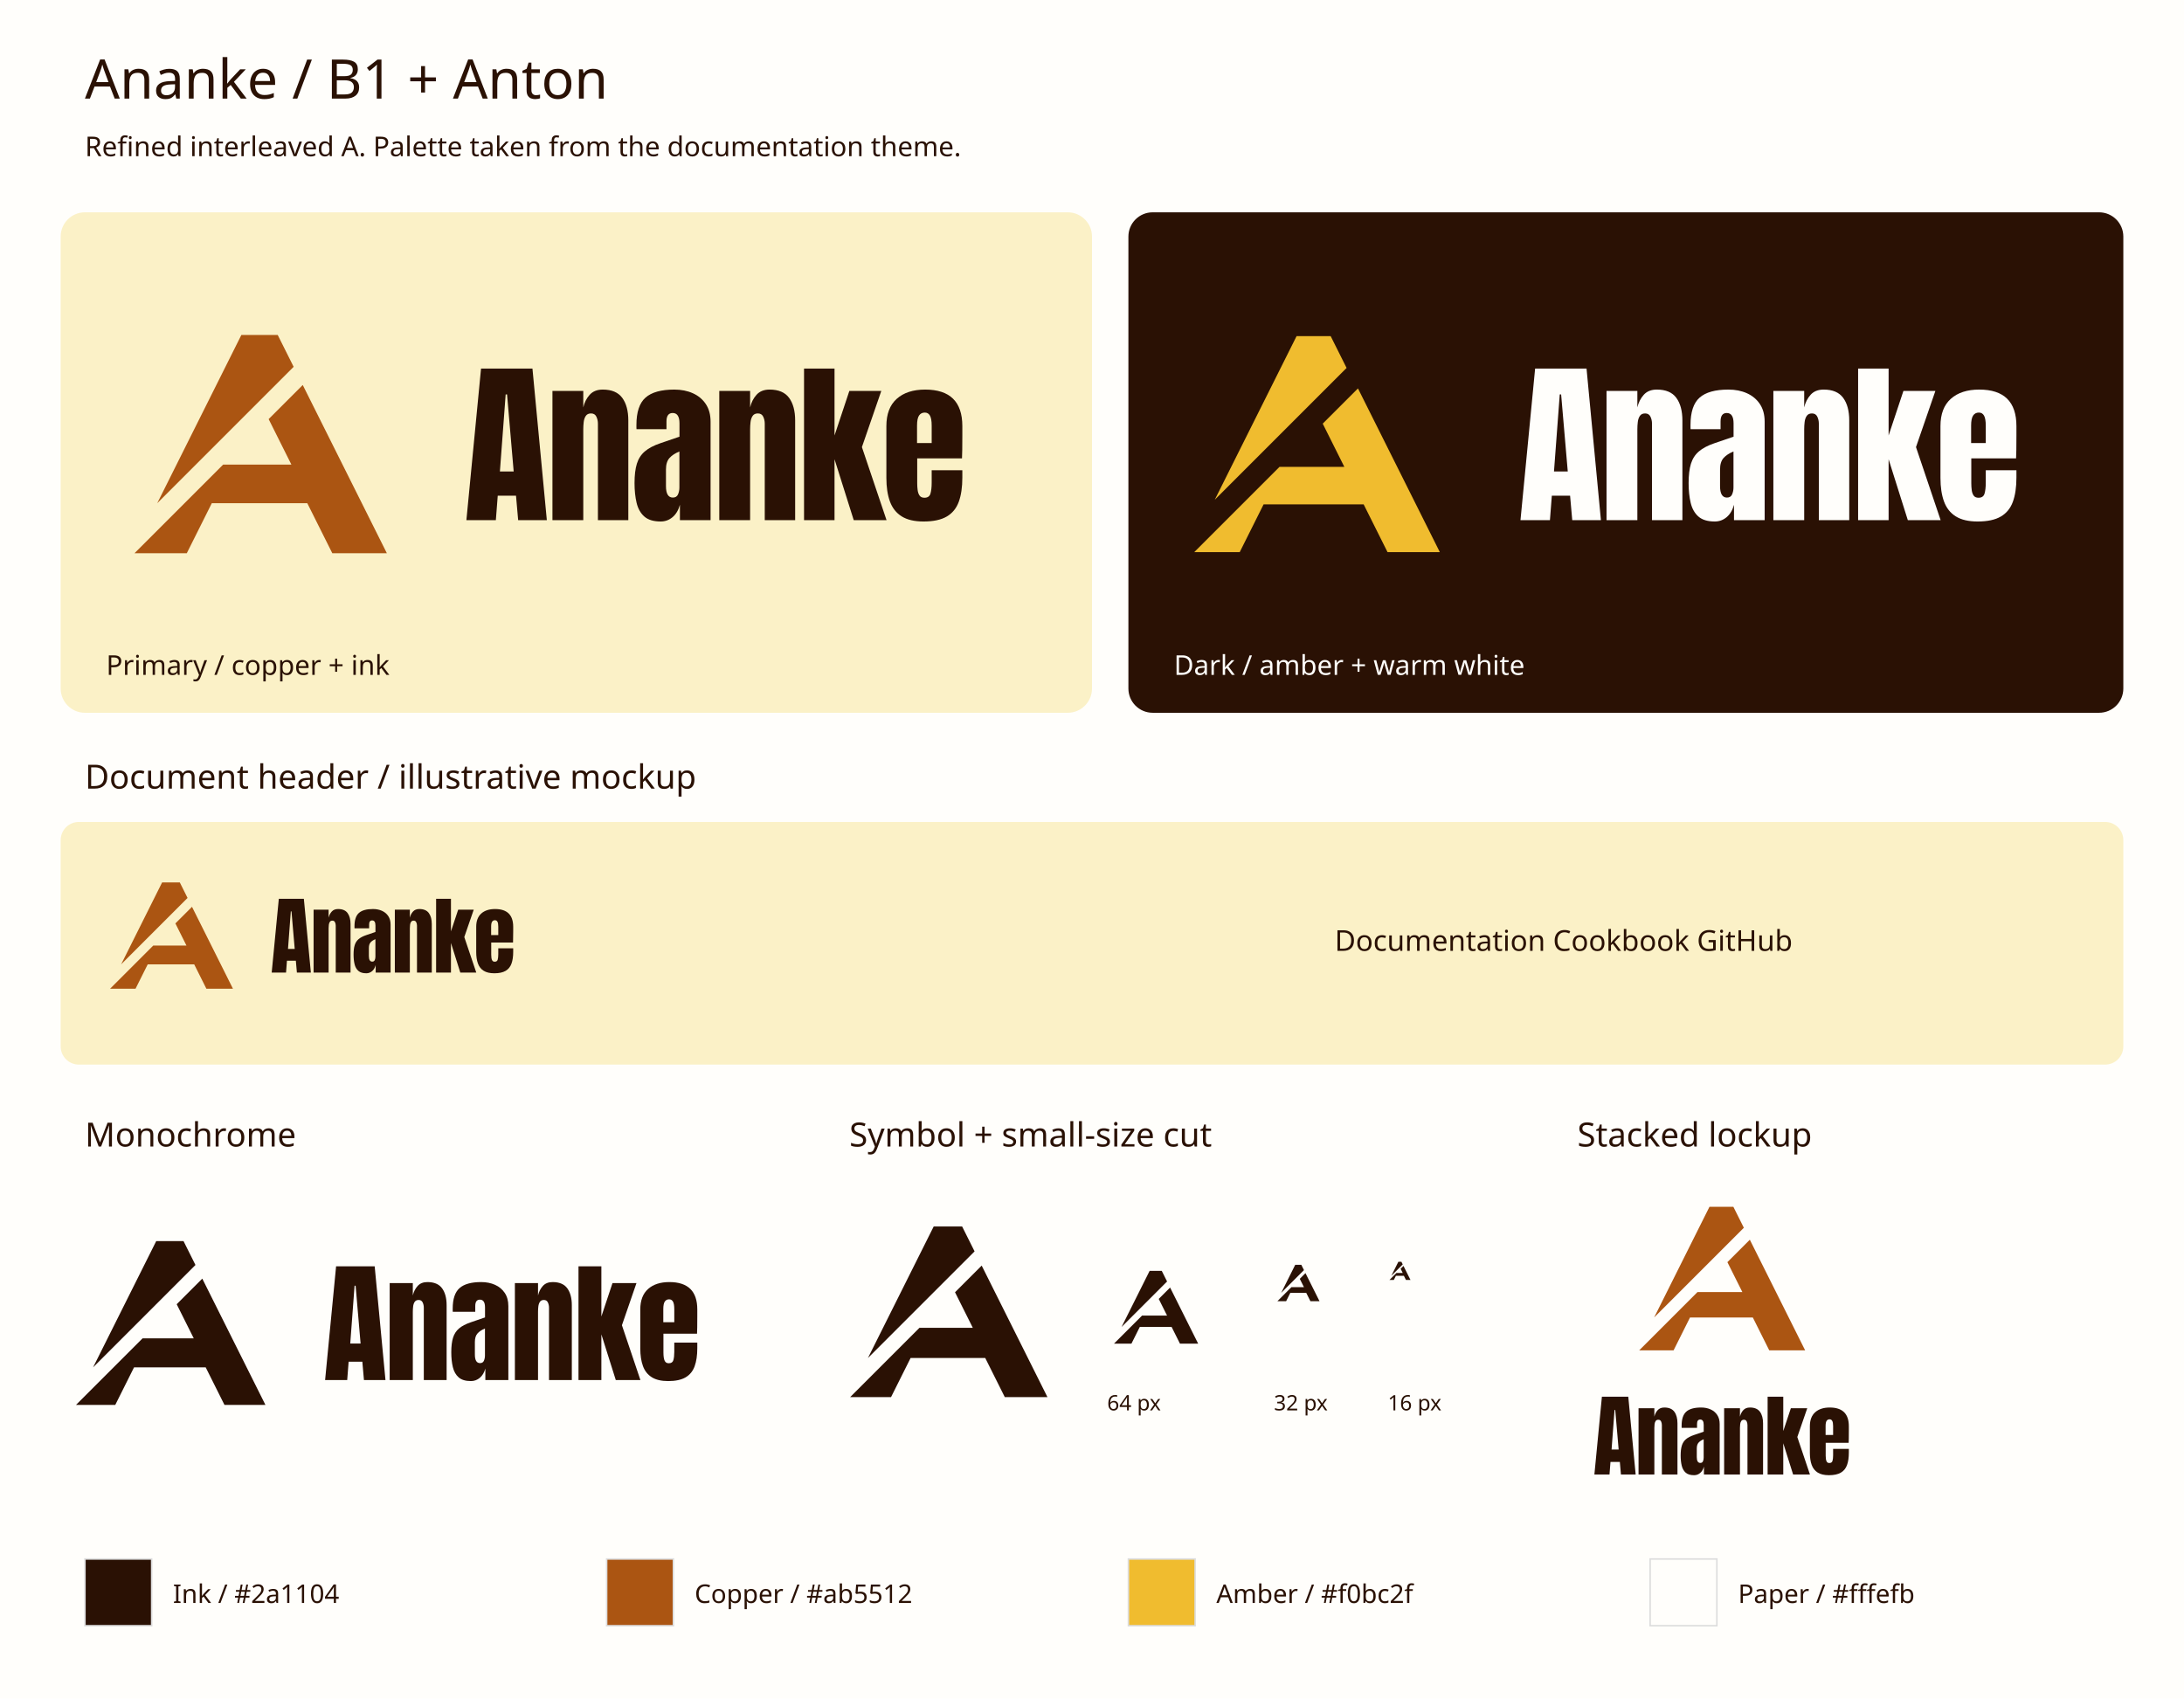
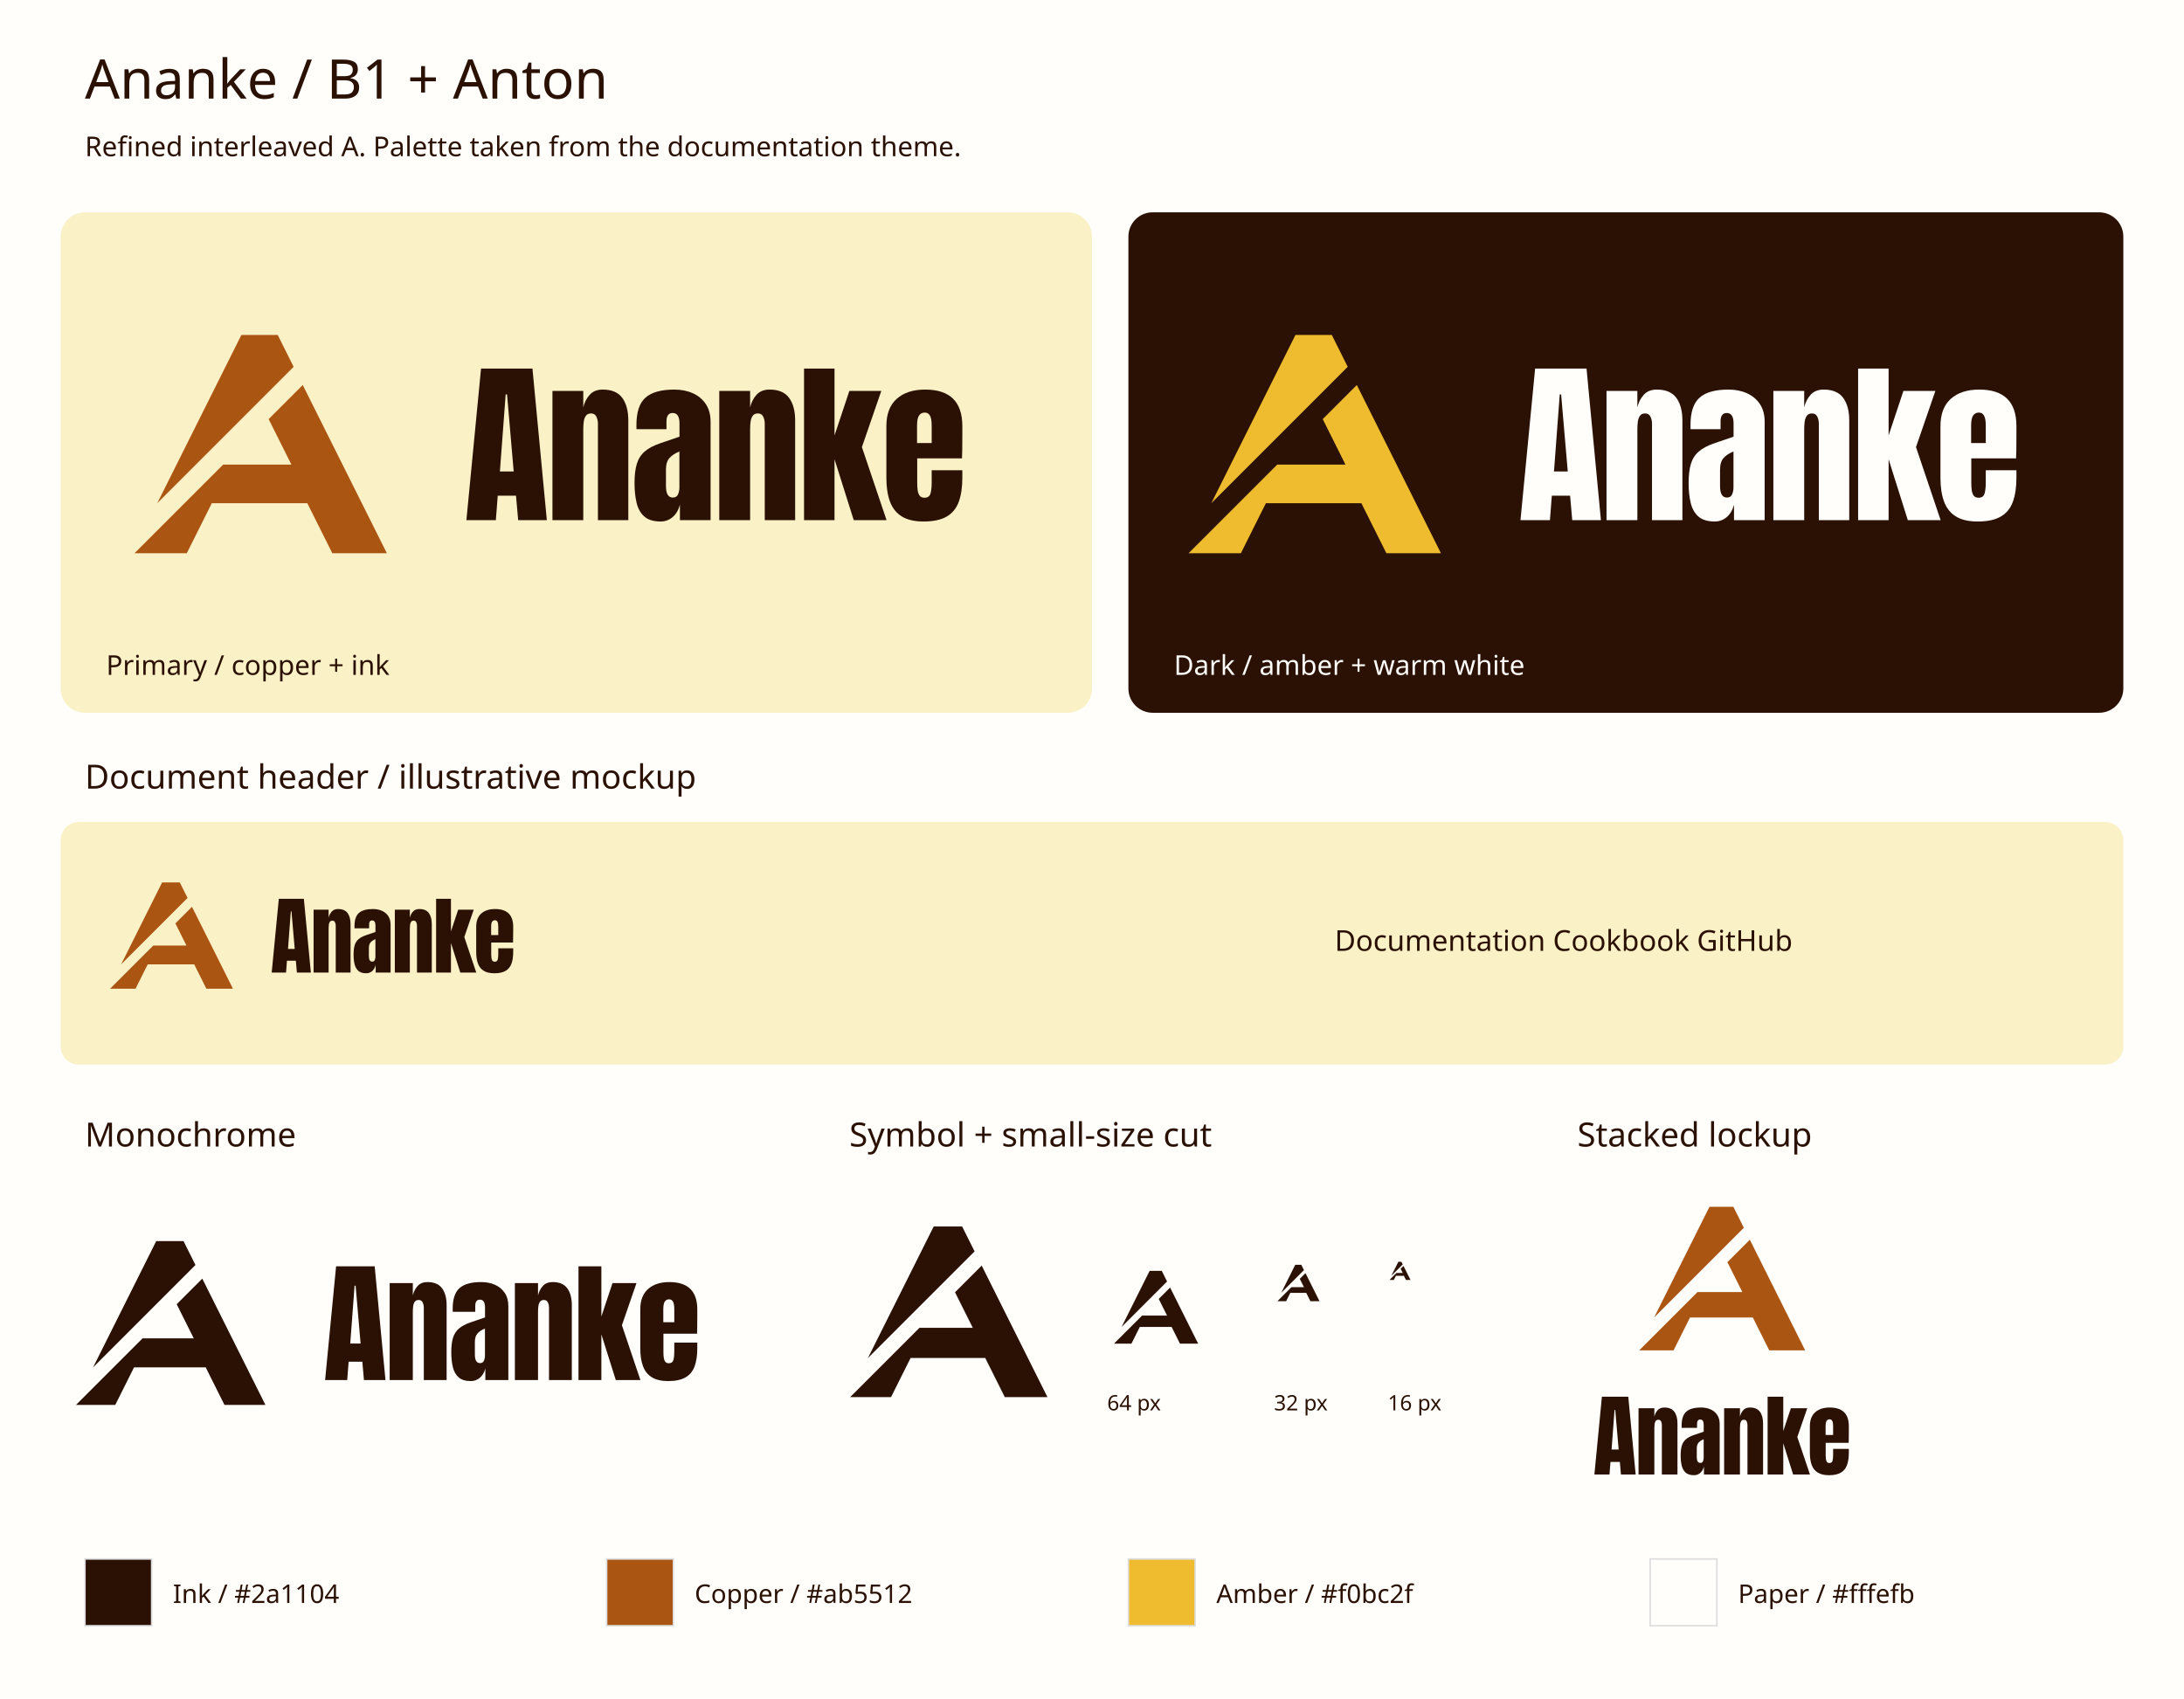
<svg xmlns="http://www.w3.org/2000/svg" viewBox="0 0 1440 1120" width="1440" height="1120" role="img">
  <rect width="1440" height="1120" fill="#fffefb" />
  <text x="56" y="65" font-family="sans-serif" font-size="36" fill="#2a1104">Ananke / B1 + Anton</text>
  <text x="56" y="103" font-family="sans-serif" font-size="18" fill="#2a1104">Refined interleaved A. Palette taken from the documentation theme.</text>
  <rect x="40" y="140" width="680" height="330" rx="16" fill="#fbf1c7" />
  <svg x="75" y="170" width="600" height="246" viewBox="0 0 624 256">
    <g transform="translate(0 28) scale(.78)">
      <path fill="#ab5512" fill-rule="evenodd" d="M112 32H144L158 60L38 180ZM166 76L240 224H192L170 180H86L64 224H18ZM136 106L96 146H156Z" />
    </g>
    <g fill="#2a1104" transform="translate(240 180) scale(0.0590909 -0.0590909)">
      <path transform="translate(0.00 0)" d="M30 0 200 1760H797L964 0H631L606 284H394L372 0ZM419 565H579L502 1460H486Z" />
      <path transform="translate(957.14 0)" d="M72 0V1500H430V1309Q450 1395 504.5 1455.5Q559 1516 656 1516Q812 1516 882.5 1420.0Q953 1324 953 1157V0H600V1120Q600 1164 582.0 1201.5Q564 1239 520 1239Q479 1239 459.5 1210.5Q440 1182 435.0 1139.5Q430 1097 430 1055V0Z" />
      <path transform="translate(1941.27 0)" d="M345 -16Q220 -16 154.5 42.0Q89 100 65.0 201.0Q41 302 41 430Q41 567 68.0 654.5Q95 742 160.5 798.0Q226 854 341 893L563 969V1123Q563 1244 484 1244Q412 1244 412 1146V1056H64Q63 1064 63.0 1076.5Q63 1089 63 1105Q63 1329 168.5 1422.5Q274 1516 503 1516Q623 1516 718.0 1473.5Q813 1431 868.5 1348.0Q924 1265 924 1143V0H568V178Q542 84 482.0 34.0Q422 -16 345 -16ZM486 262Q530 262 546.0 299.0Q562 336 562 379V797Q488 767 447.0 721.5Q406 676 406 588V395Q406 262 486 262Z" />
      <path transform="translate(2894.41 0)" d="M72 0V1500H430V1309Q450 1395 504.5 1455.5Q559 1516 656 1516Q812 1516 882.5 1420.0Q953 1324 953 1157V0H600V1120Q600 1164 582.0 1201.5Q564 1239 520 1239Q479 1239 459.5 1210.5Q440 1182 435.0 1139.5Q430 1097 430 1055V0Z" />
      <path transform="translate(3878.54 0)" d="M72 0V1760H426V983L598 1500H969L744 848L1030 0H649L426 707V0Z" />
      <path transform="translate(4846.68 0)" d="M492 -16Q332 -16 237.0 44.0Q142 104 101.0 217.0Q60 330 60 489V1092Q60 1301 180.0 1408.5Q300 1516 510 1516Q942 1516 942 1092V983Q942 785 938 717H418V427Q418 387 423.0 348.5Q428 310 445.5 285.0Q463 260 502 260Q558 260 572.0 308.5Q586 357 586 435V579H942V494Q942 326 900.5 212.5Q859 99 760.5 41.5Q662 -16 492 -16ZM416 895H586V1097Q586 1178 566.0 1213.5Q546 1249 506 1249Q463 1249 439.5 1215.0Q416 1181 416 1097Z" />
    </g>
  </svg>
  <text x="70" y="445" font-family="sans-serif" font-size="18" fill="#2a1104">Primary / copper + ink</text>
  <rect x="744" y="140" width="656" height="330" rx="16" fill="#2a1104" />
  <svg x="770" y="170" width="600" height="246" viewBox="0 0 624 256">
    <g transform="translate(0 28) scale(.78)">
-       <path fill="#f0bc2f" fill-rule="evenodd" d="M113 33H143L157 61L41 177ZM167 79L239 223H193L172 181H84L63 223H23ZM136 110L98 148H155Z" />
+       <path fill="#f0bc2f" fill-rule="evenodd" d="M112 32H144L158 60L38 180ZM166 76L240 224H192L170 180H86L64 224H18L96 146H156L136 106Z" />
    </g>
    <g fill="#fffefb" transform="translate(240 180) scale(0.0590909 -0.0590909)">
      <path transform="translate(0.00 0)" d="M30 0 200 1760H797L964 0H631L606 284H394L372 0ZM419 565H579L502 1460H486Z" />
      <path transform="translate(957.14 0)" d="M72 0V1500H430V1309Q450 1395 504.5 1455.5Q559 1516 656 1516Q812 1516 882.5 1420.0Q953 1324 953 1157V0H600V1120Q600 1164 582.0 1201.5Q564 1239 520 1239Q479 1239 459.5 1210.5Q440 1182 435.0 1139.5Q430 1097 430 1055V0Z" />
      <path transform="translate(1941.27 0)" d="M345 -16Q220 -16 154.5 42.0Q89 100 65.0 201.0Q41 302 41 430Q41 567 68.0 654.5Q95 742 160.5 798.0Q226 854 341 893L563 969V1123Q563 1244 484 1244Q412 1244 412 1146V1056H64Q63 1064 63.0 1076.5Q63 1089 63 1105Q63 1329 168.5 1422.5Q274 1516 503 1516Q623 1516 718.0 1473.5Q813 1431 868.5 1348.0Q924 1265 924 1143V0H568V178Q542 84 482.0 34.0Q422 -16 345 -16ZM486 262Q530 262 546.0 299.0Q562 336 562 379V797Q488 767 447.0 721.5Q406 676 406 588V395Q406 262 486 262Z" />
      <path transform="translate(2894.41 0)" d="M72 0V1500H430V1309Q450 1395 504.5 1455.5Q559 1516 656 1516Q812 1516 882.5 1420.0Q953 1324 953 1157V0H600V1120Q600 1164 582.0 1201.5Q564 1239 520 1239Q479 1239 459.5 1210.5Q440 1182 435.0 1139.5Q430 1097 430 1055V0Z" />
      <path transform="translate(3878.54 0)" d="M72 0V1760H426V983L598 1500H969L744 848L1030 0H649L426 707V0Z" />
      <path transform="translate(4846.68 0)" d="M492 -16Q332 -16 237.0 44.0Q142 104 101.0 217.0Q60 330 60 489V1092Q60 1301 180.0 1408.5Q300 1516 510 1516Q942 1516 942 1092V983Q942 785 938 717H418V427Q418 387 423.0 348.5Q428 310 445.5 285.0Q463 260 502 260Q558 260 572.0 308.5Q586 357 586 435V579H942V494Q942 326 900.5 212.5Q859 99 760.5 41.5Q662 -16 492 -16ZM416 895H586V1097Q586 1178 566.0 1213.5Q546 1249 506 1249Q463 1249 439.5 1215.0Q416 1181 416 1097Z" />
    </g>
  </svg>
  <text x="774" y="445" font-family="sans-serif" font-size="18" fill="#fffefb">Dark / amber + warm white</text>
  <text x="56" y="520" font-family="sans-serif" font-size="22" fill="#2a1104">Document header / illustrative mockup</text>
  <rect x="40" y="542" width="1360" height="160" rx="12" fill="#fbf1c7" />
  <svg x="66" y="557" width="292" height="120" viewBox="0 0 624 256">
    <g transform="translate(0 28) scale(.78)">
      <path fill="#ab5512" fill-rule="evenodd" d="M112 32H144L158 60L38 180ZM166 76L240 224H192L170 180H86L64 224H18ZM136 106L96 146H156Z" />
    </g>
    <g fill="#2a1104" transform="translate(240 180) scale(0.0590909 -0.0590909)">
      <path transform="translate(0.00 0)" d="M30 0 200 1760H797L964 0H631L606 284H394L372 0ZM419 565H579L502 1460H486Z" />
      <path transform="translate(957.14 0)" d="M72 0V1500H430V1309Q450 1395 504.5 1455.5Q559 1516 656 1516Q812 1516 882.5 1420.0Q953 1324 953 1157V0H600V1120Q600 1164 582.0 1201.5Q564 1239 520 1239Q479 1239 459.5 1210.5Q440 1182 435.0 1139.5Q430 1097 430 1055V0Z" />
      <path transform="translate(1941.27 0)" d="M345 -16Q220 -16 154.5 42.0Q89 100 65.0 201.0Q41 302 41 430Q41 567 68.0 654.5Q95 742 160.5 798.0Q226 854 341 893L563 969V1123Q563 1244 484 1244Q412 1244 412 1146V1056H64Q63 1064 63.0 1076.5Q63 1089 63 1105Q63 1329 168.5 1422.5Q274 1516 503 1516Q623 1516 718.0 1473.5Q813 1431 868.5 1348.0Q924 1265 924 1143V0H568V178Q542 84 482.0 34.0Q422 -16 345 -16ZM486 262Q530 262 546.0 299.0Q562 336 562 379V797Q488 767 447.0 721.5Q406 676 406 588V395Q406 262 486 262Z" />
      <path transform="translate(2894.41 0)" d="M72 0V1500H430V1309Q450 1395 504.5 1455.5Q559 1516 656 1516Q812 1516 882.5 1420.0Q953 1324 953 1157V0H600V1120Q600 1164 582.0 1201.5Q564 1239 520 1239Q479 1239 459.5 1210.5Q440 1182 435.0 1139.5Q430 1097 430 1055V0Z" />
      <path transform="translate(3878.54 0)" d="M72 0V1760H426V983L598 1500H969L744 848L1030 0H649L426 707V0Z" />
      <path transform="translate(4846.68 0)" d="M492 -16Q332 -16 237.0 44.0Q142 104 101.0 217.0Q60 330 60 489V1092Q60 1301 180.0 1408.5Q300 1516 510 1516Q942 1516 942 1092V983Q942 785 938 717H418V427Q418 387 423.0 348.5Q428 310 445.5 285.0Q463 260 502 260Q558 260 572.0 308.5Q586 357 586 435V579H942V494Q942 326 900.5 212.5Q859 99 760.5 41.5Q662 -16 492 -16ZM416 895H586V1097Q586 1178 566.0 1213.5Q546 1249 506 1249Q463 1249 439.5 1215.0Q416 1181 416 1097Z" />
    </g>
  </svg>
  <text x="880" y="627" font-family="sans-serif" font-size="19" fill="#2a1104">Documentation     Cookbook     GitHub</text>
  <text x="56" y="756" font-family="sans-serif" font-size="22" fill="#2a1104">Monochrome</text>
  <svg x="40" y="780" width="450" height="185" viewBox="0 0 624 256">
    <g transform="translate(0 28) scale(.78)">
      <path fill="#2a1104" fill-rule="evenodd" d="M112 32H144L158 60L38 180ZM166 76L240 224H192L170 180H86L64 224H18ZM136 106L96 146H156Z" />
    </g>
    <g fill="#2a1104" transform="translate(240 180) scale(0.0590909 -0.0590909)">
      <path transform="translate(0.00 0)" d="M30 0 200 1760H797L964 0H631L606 284H394L372 0ZM419 565H579L502 1460H486Z" />
      <path transform="translate(957.14 0)" d="M72 0V1500H430V1309Q450 1395 504.5 1455.5Q559 1516 656 1516Q812 1516 882.5 1420.0Q953 1324 953 1157V0H600V1120Q600 1164 582.0 1201.5Q564 1239 520 1239Q479 1239 459.5 1210.5Q440 1182 435.0 1139.5Q430 1097 430 1055V0Z" />
      <path transform="translate(1941.27 0)" d="M345 -16Q220 -16 154.5 42.0Q89 100 65.0 201.0Q41 302 41 430Q41 567 68.0 654.5Q95 742 160.5 798.0Q226 854 341 893L563 969V1123Q563 1244 484 1244Q412 1244 412 1146V1056H64Q63 1064 63.0 1076.5Q63 1089 63 1105Q63 1329 168.5 1422.5Q274 1516 503 1516Q623 1516 718.0 1473.5Q813 1431 868.5 1348.0Q924 1265 924 1143V0H568V178Q542 84 482.0 34.0Q422 -16 345 -16ZM486 262Q530 262 546.0 299.0Q562 336 562 379V797Q488 767 447.0 721.5Q406 676 406 588V395Q406 262 486 262Z" />
      <path transform="translate(2894.41 0)" d="M72 0V1500H430V1309Q450 1395 504.5 1455.5Q559 1516 656 1516Q812 1516 882.5 1420.0Q953 1324 953 1157V0H600V1120Q600 1164 582.0 1201.5Q564 1239 520 1239Q479 1239 459.5 1210.5Q440 1182 435.0 1139.5Q430 1097 430 1055V0Z" />
      <path transform="translate(3878.54 0)" d="M72 0V1760H426V983L598 1500H969L744 848L1030 0H649L426 707V0Z" />
      <path transform="translate(4846.68 0)" d="M492 -16Q332 -16 237.0 44.0Q142 104 101.0 217.0Q60 330 60 489V1092Q60 1301 180.0 1408.5Q300 1516 510 1516Q942 1516 942 1092V983Q942 785 938 717H418V427Q418 387 423.0 348.5Q428 310 445.5 285.0Q463 260 502 260Q558 260 572.0 308.5Q586 357 586 435V579H942V494Q942 326 900.5 212.5Q859 99 760.5 41.5Q662 -16 492 -16ZM416 895H586V1097Q586 1178 566.0 1213.5Q546 1249 506 1249Q463 1249 439.5 1215.0Q416 1181 416 1097Z" />
    </g>
  </svg>
  <text x="560" y="756" font-family="sans-serif" font-size="22" fill="#2a1104">Symbol + small-size cut</text>
  <svg x="550" y="790" width="150" height="150" viewBox="0 0 256 256">
    <path fill="#2a1104" fill-rule="evenodd" d="M112 32H144L158 60L38 180ZM166 76L240 224H192L170 180H86L64 224H18ZM136 106L96 146H156Z" />
  </svg>
  <svg x="730" y="830" width="64" height="64" viewBox="0 0 256 256">
    <path fill="#2a1104" fill-rule="evenodd" d="M112 32H144L158 60L38 180ZM166 76L240 224H192L170 180H86L64 224H18ZM136 106L92 150H158Z" />
  </svg>
  <text x="730" y="930" font-family="sans-serif" font-size="14" fill="#2a1104">64 px</text>
  <svg x="840" y="830" width="32" height="32" viewBox="0 0 256 256">
    <path fill="#2a1104" fill-rule="evenodd" d="M112 32H144L158 60L38 180ZM166 76L240 224H192L170 180H86L64 224H18ZM136 106L92 150H158Z" />
  </svg>
  <text x="840" y="930" font-family="sans-serif" font-size="14" fill="#2a1104">32 px</text>
  <svg x="915" y="830" width="16" height="16" viewBox="0 0 256 256">
    <path fill="#2a1104" fill-rule="evenodd" d="M112 32H144L158 60L38 180ZM166 76L240 224H192L170 180H86L64 224H18ZM136 106L92 150H158Z" />
  </svg>
  <text x="915" y="930" font-family="sans-serif" font-size="14" fill="#2a1104">16 px</text>
  <text x="1040" y="756" font-family="sans-serif" font-size="22" fill="#2a1104">Stacked lockup</text>
  <svg x="1040" y="780" width="190" height="212" viewBox="0 0 384 430">
    <g transform="translate(64 0)">
      <path fill="#ab5512" fill-rule="evenodd" d="M112 32H144L158 60L38 180ZM166 76L240 224H192L170 180H86L64 224H18ZM136 106L96 146H156Z" />
    </g>
    <g fill="#2a1104" transform="translate(20.35 390) scale(0.0590909 -0.0590909)">
      <path transform="translate(0.00 0)" d="M30 0 200 1760H797L964 0H631L606 284H394L372 0ZM419 565H579L502 1460H486Z" />
      <path transform="translate(957.14 0)" d="M72 0V1500H430V1309Q450 1395 504.5 1455.5Q559 1516 656 1516Q812 1516 882.5 1420.0Q953 1324 953 1157V0H600V1120Q600 1164 582.0 1201.5Q564 1239 520 1239Q479 1239 459.5 1210.5Q440 1182 435.0 1139.5Q430 1097 430 1055V0Z" />
      <path transform="translate(1941.27 0)" d="M345 -16Q220 -16 154.5 42.0Q89 100 65.0 201.0Q41 302 41 430Q41 567 68.0 654.5Q95 742 160.5 798.0Q226 854 341 893L563 969V1123Q563 1244 484 1244Q412 1244 412 1146V1056H64Q63 1064 63.0 1076.5Q63 1089 63 1105Q63 1329 168.5 1422.5Q274 1516 503 1516Q623 1516 718.0 1473.5Q813 1431 868.5 1348.0Q924 1265 924 1143V0H568V178Q542 84 482.0 34.0Q422 -16 345 -16ZM486 262Q530 262 546.0 299.0Q562 336 562 379V797Q488 767 447.0 721.5Q406 676 406 588V395Q406 262 486 262Z" />
      <path transform="translate(2894.41 0)" d="M72 0V1500H430V1309Q450 1395 504.5 1455.5Q559 1516 656 1516Q812 1516 882.5 1420.0Q953 1324 953 1157V0H600V1120Q600 1164 582.0 1201.5Q564 1239 520 1239Q479 1239 459.5 1210.5Q440 1182 435.0 1139.5Q430 1097 430 1055V0Z" />
      <path transform="translate(3878.54 0)" d="M72 0V1760H426V983L598 1500H969L744 848L1030 0H649L426 707V0Z" />
      <path transform="translate(4846.68 0)" d="M492 -16Q332 -16 237.0 44.0Q142 104 101.0 217.0Q60 330 60 489V1092Q60 1301 180.0 1408.5Q300 1516 510 1516Q942 1516 942 1092V983Q942 785 938 717H418V427Q418 387 423.0 348.5Q428 310 445.5 285.0Q463 260 502 260Q558 260 572.0 308.5Q586 357 586 435V579H942V494Q942 326 900.5 212.5Q859 99 760.5 41.5Q662 -16 492 -16ZM416 895H586V1097Q586 1178 566.0 1213.5Q546 1249 506 1249Q463 1249 439.5 1215.0Q416 1181 416 1097Z" />
    </g>
  </svg>
  <rect x="56" y="1028" width="44" height="44" fill="#2a1104" stroke="#ddd" />
  <text x="114" y="1057" font-family="sans-serif" font-size="17" fill="#2a1104">Ink / #2a1104</text>
  <rect x="400" y="1028" width="44" height="44" fill="#ab5512" stroke="#ddd" />
  <text x="458" y="1057" font-family="sans-serif" font-size="17" fill="#2a1104">Copper / #ab5512</text>
  <rect x="744" y="1028" width="44" height="44" fill="#f0bc2f" stroke="#ddd" />
  <text x="802" y="1057" font-family="sans-serif" font-size="17" fill="#2a1104">Amber / #f0bc2f</text>
  <rect x="1088" y="1028" width="44" height="44" fill="#fffefb" stroke="#ddd" />
  <text x="1146" y="1057" font-family="sans-serif" font-size="17" fill="#2a1104">Paper / #fffefb</text>
</svg>
